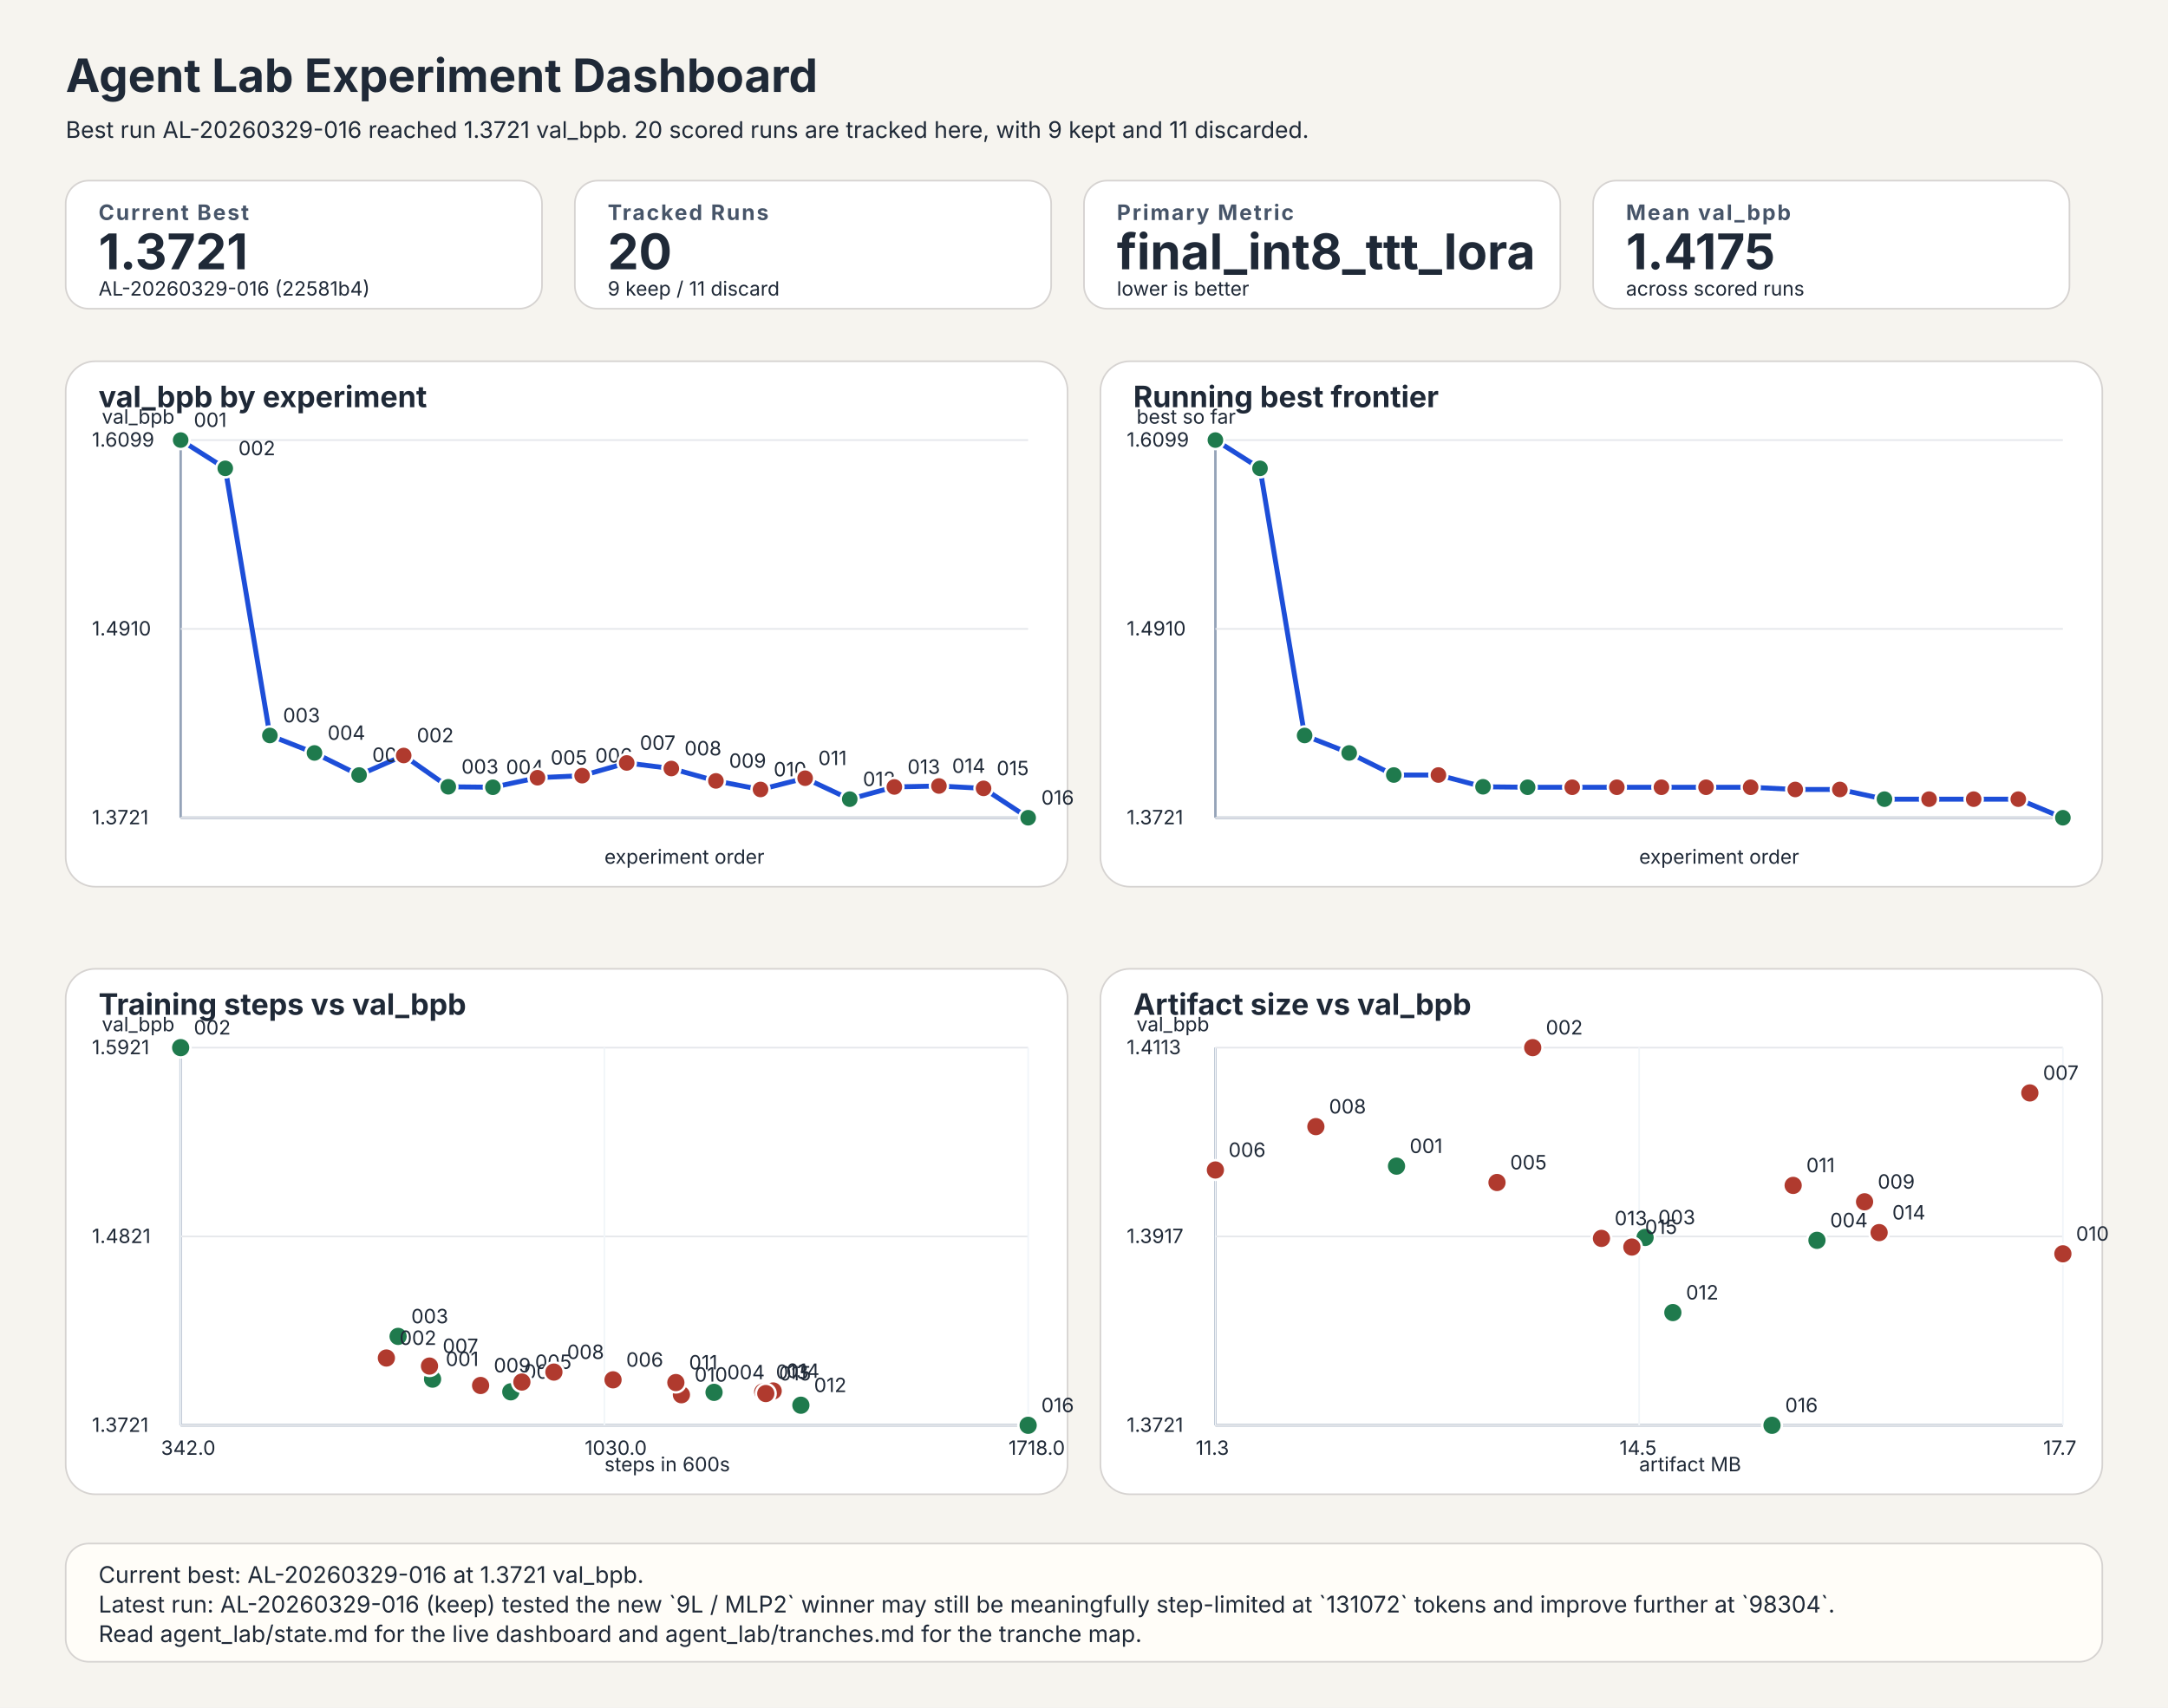
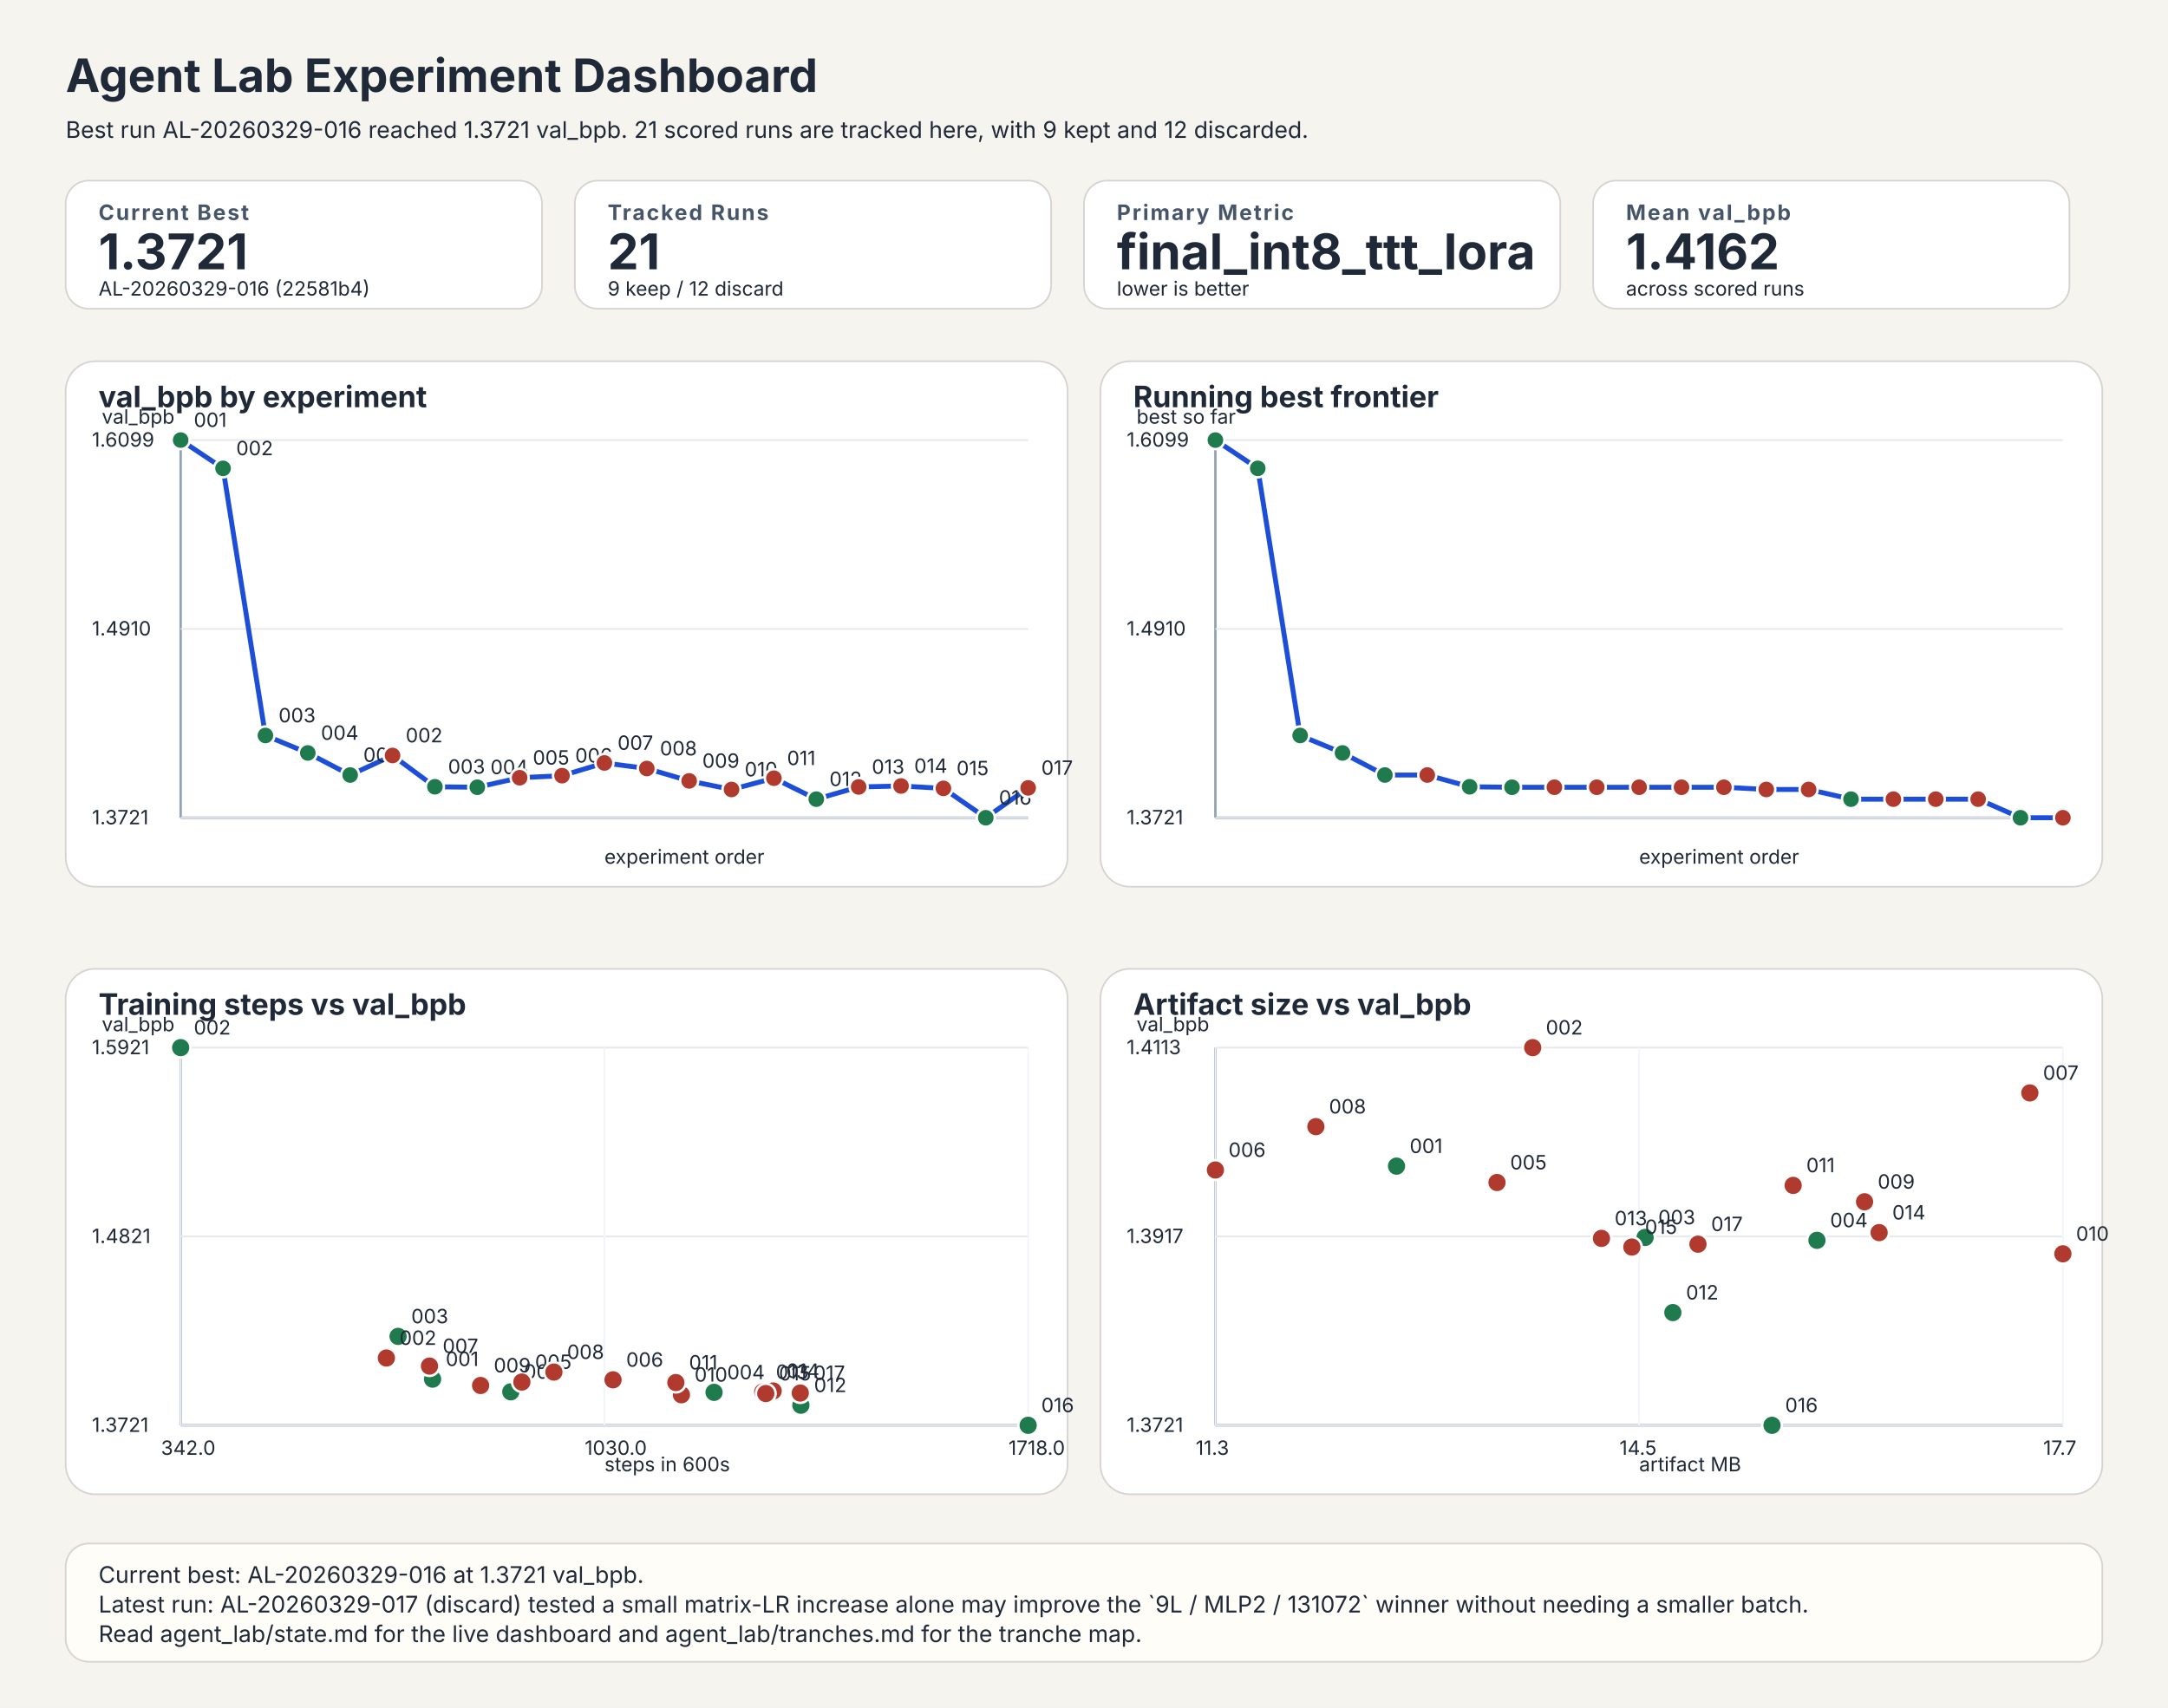
<svg xmlns="http://www.w3.org/2000/svg" width="1320" height="1040" viewBox="0 0 1320 1040">
  <rect width="100%" height="100%" fill="#f6f4ef" />
  <style>text{font-family:ui-sans-serif,system-ui,-apple-system,BlinkMacSystemFont,"Segoe UI",sans-serif;fill:#1f2937}.small{font-size:12px}.body{font-size:14px}.label{font-size:15px;font-weight:600}.title{font-size:28px;font-weight:700}.cardtitle{font-size:13px;font-weight:700;letter-spacing:.08em;text-transform:uppercase;fill:#475569}.metric{font-size:30px;font-weight:700}.paneltitle{font-size:18px;font-weight:700}</style>
  <text x="40" y="56" class="title">Agent Lab Experiment Dashboard</text>
-   <text x="40" y="84" class="body">Best run AL-20260329-016 reached 1.3721 val_bpb. 20 scored runs are tracked here, with 9 kept and 11 discarded.</text>
+   <text x="40" y="84" class="body">Best run AL-20260329-016 reached 1.3721 val_bpb. 21 scored runs are tracked here, with 9 kept and 12 discarded.</text>
  <rect x="40" y="110" width="290" height="78" rx="14" fill="#ffffff" stroke="#d6d3d1" />
  <text x="60" y="134" class="cardtitle">Current Best</text>
  <text x="60" y="164" class="metric">1.3721</text>
  <text x="60" y="180" class="small">AL-20260329-016 (22581b4)</text>
  <rect x="350" y="110" width="290" height="78" rx="14" fill="#ffffff" stroke="#d6d3d1" />
  <text x="370" y="134" class="cardtitle">Tracked Runs</text>
-   <text x="370" y="164" class="metric">20</text>
-   <text x="370" y="180" class="small">9 keep / 11 discard</text>
+   <text x="370" y="164" class="metric">21</text>
+   <text x="370" y="180" class="small">9 keep / 12 discard</text>
  <rect x="660" y="110" width="290" height="78" rx="14" fill="#ffffff" stroke="#d6d3d1" />
  <text x="680" y="134" class="cardtitle">Primary Metric</text>
  <text x="680" y="164" class="metric">final_int8_ttt_lora</text>
  <text x="680" y="180" class="small">lower is better</text>
  <rect x="970" y="110" width="290" height="78" rx="14" fill="#ffffff" stroke="#d6d3d1" />
  <text x="990" y="134" class="cardtitle">Mean val_bpb</text>
-   <text x="990" y="164" class="metric">1.4175</text>
+   <text x="990" y="164" class="metric">1.4162</text>
  <text x="990" y="180" class="small">across scored runs</text>
  <rect x="40" y="220" width="610" height="320" rx="18" fill="#ffffff" stroke="#d6d3d1" />
  <text x="60" y="248" class="paneltitle">val_bpb by experiment</text>
  <line x1="110" y1="498" x2="626" y2="498" stroke="#94a3b8" stroke-width="1.5" />
  <line x1="110" y1="498" x2="110" y2="268" stroke="#94a3b8" stroke-width="1.5" />
  <text x="368.00" y="526.00" class="small">experiment order</text>
  <text x="62.00" y="258.00" class="small">val_bpb</text>
  <line x1="110" y1="498.00" x2="626" y2="498.00" stroke="#e5e7eb" stroke-width="1" />
  <text x="56.00" y="502.00" class="small">1.3721</text>
  <line x1="110" y1="383.00" x2="626" y2="383.00" stroke="#e5e7eb" stroke-width="1" />
  <text x="56.00" y="387.00" class="small">1.4910</text>
  <line x1="110" y1="268.00" x2="626" y2="268.00" stroke="#e5e7eb" stroke-width="1" />
  <text x="56.00" y="272.00" class="small">1.6099</text>
-   <polyline fill="none" stroke="#1d4ed8" stroke-width="3" points="110.00,268.00 137.16,285.22 164.32,447.90 191.47,458.54 218.63,471.98 245.79,460.09 272.95,479.14 300.11,479.43 327.26,473.63 354.42,472.37 381.58,464.63 408.74,468.02 435.89,475.56 463.05,480.78 490.21,473.92 517.37,486.68 544.53,479.24 571.68,478.66 598.84,480.11 626.00,498.00" />
+   <polyline fill="none" stroke="#1d4ed8" stroke-width="3" points="110.00,268.00 135.80,285.22 161.60,447.90 187.40,458.54 213.20,471.98 239.00,460.09 264.80,479.14 290.60,479.43 316.40,473.63 342.20,472.37 368.00,464.63 393.80,468.02 419.60,475.56 445.40,480.78 471.20,473.92 497.00,486.68 522.80,479.24 548.60,478.66 574.40,480.11 600.20,498.00 626.00,479.82" />
  <circle cx="110.00" cy="268.00" r="5.5" fill="#1f7a4d" stroke="#ffffff" stroke-width="1.5" />
  <text x="118.00" y="260.00" class="small">001</text>
-   <circle cx="137.16" cy="285.22" r="5.5" fill="#1f7a4d" stroke="#ffffff" stroke-width="1.5" />
-   <text x="145.16" y="277.22" class="small">002</text>
-   <circle cx="164.32" cy="447.90" r="5.5" fill="#1f7a4d" stroke="#ffffff" stroke-width="1.5" />
-   <text x="172.32" y="439.90" class="small">003</text>
-   <circle cx="191.47" cy="458.54" r="5.5" fill="#1f7a4d" stroke="#ffffff" stroke-width="1.5" />
-   <text x="199.47" y="450.54" class="small">004</text>
-   <circle cx="218.63" cy="471.98" r="5.5" fill="#1f7a4d" stroke="#ffffff" stroke-width="1.5" />
-   <text x="226.63" y="463.98" class="small">001</text>
-   <circle cx="245.79" cy="460.09" r="5.5" fill="#b03a2e" stroke="#ffffff" stroke-width="1.5" />
-   <text x="253.79" y="452.09" class="small">002</text>
-   <circle cx="272.95" cy="479.14" r="5.5" fill="#1f7a4d" stroke="#ffffff" stroke-width="1.5" />
-   <text x="280.95" y="471.14" class="small">003</text>
-   <circle cx="300.11" cy="479.43" r="5.5" fill="#1f7a4d" stroke="#ffffff" stroke-width="1.5" />
-   <text x="308.11" y="471.43" class="small">004</text>
-   <circle cx="327.26" cy="473.63" r="5.5" fill="#b03a2e" stroke="#ffffff" stroke-width="1.5" />
-   <text x="335.26" y="465.63" class="small">005</text>
-   <circle cx="354.42" cy="472.37" r="5.5" fill="#b03a2e" stroke="#ffffff" stroke-width="1.5" />
-   <text x="362.42" y="464.37" class="small">006</text>
-   <circle cx="381.58" cy="464.63" r="5.5" fill="#b03a2e" stroke="#ffffff" stroke-width="1.5" />
-   <text x="389.58" y="456.63" class="small">007</text>
-   <circle cx="408.74" cy="468.02" r="5.5" fill="#b03a2e" stroke="#ffffff" stroke-width="1.5" />
-   <text x="416.74" y="460.02" class="small">008</text>
-   <circle cx="435.89" cy="475.56" r="5.5" fill="#b03a2e" stroke="#ffffff" stroke-width="1.5" />
-   <text x="443.89" y="467.56" class="small">009</text>
-   <circle cx="463.05" cy="480.78" r="5.5" fill="#b03a2e" stroke="#ffffff" stroke-width="1.5" />
-   <text x="471.05" y="472.78" class="small">010</text>
-   <circle cx="490.21" cy="473.92" r="5.5" fill="#b03a2e" stroke="#ffffff" stroke-width="1.5" />
-   <text x="498.21" y="465.92" class="small">011</text>
-   <circle cx="517.37" cy="486.68" r="5.5" fill="#1f7a4d" stroke="#ffffff" stroke-width="1.5" />
-   <text x="525.37" y="478.68" class="small">012</text>
-   <circle cx="544.53" cy="479.24" r="5.5" fill="#b03a2e" stroke="#ffffff" stroke-width="1.5" />
-   <text x="552.53" y="471.24" class="small">013</text>
-   <circle cx="571.68" cy="478.66" r="5.5" fill="#b03a2e" stroke="#ffffff" stroke-width="1.5" />
-   <text x="579.68" y="470.66" class="small">014</text>
-   <circle cx="598.84" cy="480.11" r="5.5" fill="#b03a2e" stroke="#ffffff" stroke-width="1.5" />
-   <text x="606.84" y="472.11" class="small">015</text>
-   <circle cx="626.00" cy="498.00" r="5.5" fill="#1f7a4d" stroke="#ffffff" stroke-width="1.5" />
-   <text x="634.00" y="490.00" class="small">016</text>
+   <circle cx="135.80" cy="285.22" r="5.5" fill="#1f7a4d" stroke="#ffffff" stroke-width="1.5" />
+   <text x="143.80" y="277.22" class="small">002</text>
+   <circle cx="161.60" cy="447.90" r="5.5" fill="#1f7a4d" stroke="#ffffff" stroke-width="1.5" />
+   <text x="169.60" y="439.90" class="small">003</text>
+   <circle cx="187.40" cy="458.54" r="5.5" fill="#1f7a4d" stroke="#ffffff" stroke-width="1.5" />
+   <text x="195.40" y="450.54" class="small">004</text>
+   <circle cx="213.20" cy="471.98" r="5.5" fill="#1f7a4d" stroke="#ffffff" stroke-width="1.5" />
+   <text x="221.20" y="463.98" class="small">001</text>
+   <circle cx="239.00" cy="460.09" r="5.5" fill="#b03a2e" stroke="#ffffff" stroke-width="1.5" />
+   <text x="247.00" y="452.09" class="small">002</text>
+   <circle cx="264.80" cy="479.14" r="5.5" fill="#1f7a4d" stroke="#ffffff" stroke-width="1.5" />
+   <text x="272.80" y="471.14" class="small">003</text>
+   <circle cx="290.60" cy="479.43" r="5.5" fill="#1f7a4d" stroke="#ffffff" stroke-width="1.5" />
+   <text x="298.60" y="471.43" class="small">004</text>
+   <circle cx="316.40" cy="473.63" r="5.5" fill="#b03a2e" stroke="#ffffff" stroke-width="1.5" />
+   <text x="324.40" y="465.63" class="small">005</text>
+   <circle cx="342.20" cy="472.37" r="5.5" fill="#b03a2e" stroke="#ffffff" stroke-width="1.5" />
+   <text x="350.20" y="464.37" class="small">006</text>
+   <circle cx="368.00" cy="464.63" r="5.5" fill="#b03a2e" stroke="#ffffff" stroke-width="1.5" />
+   <text x="376.00" y="456.63" class="small">007</text>
+   <circle cx="393.80" cy="468.02" r="5.5" fill="#b03a2e" stroke="#ffffff" stroke-width="1.5" />
+   <text x="401.80" y="460.02" class="small">008</text>
+   <circle cx="419.60" cy="475.56" r="5.5" fill="#b03a2e" stroke="#ffffff" stroke-width="1.5" />
+   <text x="427.60" y="467.56" class="small">009</text>
+   <circle cx="445.40" cy="480.78" r="5.5" fill="#b03a2e" stroke="#ffffff" stroke-width="1.5" />
+   <text x="453.40" y="472.78" class="small">010</text>
+   <circle cx="471.20" cy="473.92" r="5.5" fill="#b03a2e" stroke="#ffffff" stroke-width="1.5" />
+   <text x="479.20" y="465.92" class="small">011</text>
+   <circle cx="497.00" cy="486.68" r="5.5" fill="#1f7a4d" stroke="#ffffff" stroke-width="1.5" />
+   <text x="505.00" y="478.68" class="small">012</text>
+   <circle cx="522.80" cy="479.24" r="5.5" fill="#b03a2e" stroke="#ffffff" stroke-width="1.5" />
+   <text x="530.80" y="471.24" class="small">013</text>
+   <circle cx="548.60" cy="478.66" r="5.5" fill="#b03a2e" stroke="#ffffff" stroke-width="1.5" />
+   <text x="556.60" y="470.66" class="small">014</text>
+   <circle cx="574.40" cy="480.11" r="5.5" fill="#b03a2e" stroke="#ffffff" stroke-width="1.5" />
+   <text x="582.40" y="472.11" class="small">015</text>
+   <circle cx="600.20" cy="498.00" r="5.5" fill="#1f7a4d" stroke="#ffffff" stroke-width="1.5" />
+   <text x="608.20" y="490.00" class="small">016</text>
+   <circle cx="626.00" cy="479.82" r="5.5" fill="#b03a2e" stroke="#ffffff" stroke-width="1.5" />
+   <text x="634.00" y="471.82" class="small">017</text>
  <rect x="670" y="220" width="610" height="320" rx="18" fill="#ffffff" stroke="#d6d3d1" />
  <text x="690" y="248" class="paneltitle">Running best frontier</text>
  <line x1="740" y1="498" x2="1256" y2="498" stroke="#94a3b8" stroke-width="1.5" />
  <line x1="740" y1="498" x2="740" y2="268" stroke="#94a3b8" stroke-width="1.5" />
  <text x="998.00" y="526.00" class="small">experiment order</text>
  <text x="692.00" y="258.00" class="small">best so far</text>
  <line x1="740" y1="498.00" x2="1256" y2="498.00" stroke="#e5e7eb" stroke-width="1" />
  <text x="686.00" y="502.00" class="small">1.3721</text>
  <line x1="740" y1="383.00" x2="1256" y2="383.00" stroke="#e5e7eb" stroke-width="1" />
  <text x="686.00" y="387.00" class="small">1.4910</text>
  <line x1="740" y1="268.00" x2="1256" y2="268.00" stroke="#e5e7eb" stroke-width="1" />
  <text x="686.00" y="272.00" class="small">1.6099</text>
-   <polyline fill="none" stroke="#1d4ed8" stroke-width="3" points="740.00,268.00 767.16,285.22 794.32,447.90 821.47,458.54 848.63,471.98 875.79,471.98 902.95,479.14 930.11,479.43 957.26,479.43 984.42,479.43 1011.58,479.43 1038.74,479.43 1065.89,479.43 1093.05,480.78 1120.21,480.78 1147.37,486.68 1174.53,486.68 1201.68,486.68 1228.84,486.68 1256.00,498.00" />
+   <polyline fill="none" stroke="#1d4ed8" stroke-width="3" points="740.00,268.00 765.80,285.22 791.60,447.90 817.40,458.54 843.20,471.98 869.00,471.98 894.80,479.14 920.60,479.43 946.40,479.43 972.20,479.43 998.00,479.43 1023.80,479.43 1049.60,479.43 1075.40,480.78 1101.20,480.78 1127.00,486.68 1152.80,486.68 1178.60,486.68 1204.40,486.68 1230.20,498.00 1256.00,498.00" />
  <circle cx="740.00" cy="268.00" r="5.5" fill="#1f7a4d" stroke="#ffffff" stroke-width="1.5" />
-   <circle cx="767.16" cy="285.22" r="5.5" fill="#1f7a4d" stroke="#ffffff" stroke-width="1.5" />
-   <circle cx="794.32" cy="447.90" r="5.5" fill="#1f7a4d" stroke="#ffffff" stroke-width="1.5" />
-   <circle cx="821.47" cy="458.54" r="5.5" fill="#1f7a4d" stroke="#ffffff" stroke-width="1.5" />
-   <circle cx="848.63" cy="471.98" r="5.5" fill="#1f7a4d" stroke="#ffffff" stroke-width="1.5" />
-   <circle cx="875.79" cy="471.98" r="5.5" fill="#b03a2e" stroke="#ffffff" stroke-width="1.5" />
-   <circle cx="902.95" cy="479.14" r="5.5" fill="#1f7a4d" stroke="#ffffff" stroke-width="1.5" />
-   <circle cx="930.11" cy="479.43" r="5.5" fill="#1f7a4d" stroke="#ffffff" stroke-width="1.5" />
-   <circle cx="957.26" cy="479.43" r="5.5" fill="#b03a2e" stroke="#ffffff" stroke-width="1.5" />
-   <circle cx="984.42" cy="479.43" r="5.5" fill="#b03a2e" stroke="#ffffff" stroke-width="1.5" />
-   <circle cx="1011.58" cy="479.43" r="5.5" fill="#b03a2e" stroke="#ffffff" stroke-width="1.5" />
-   <circle cx="1038.74" cy="479.43" r="5.5" fill="#b03a2e" stroke="#ffffff" stroke-width="1.5" />
-   <circle cx="1065.89" cy="479.43" r="5.5" fill="#b03a2e" stroke="#ffffff" stroke-width="1.5" />
-   <circle cx="1093.05" cy="480.78" r="5.5" fill="#b03a2e" stroke="#ffffff" stroke-width="1.5" />
-   <circle cx="1120.21" cy="480.78" r="5.5" fill="#b03a2e" stroke="#ffffff" stroke-width="1.5" />
-   <circle cx="1147.37" cy="486.68" r="5.5" fill="#1f7a4d" stroke="#ffffff" stroke-width="1.5" />
-   <circle cx="1174.53" cy="486.68" r="5.5" fill="#b03a2e" stroke="#ffffff" stroke-width="1.5" />
-   <circle cx="1201.68" cy="486.68" r="5.5" fill="#b03a2e" stroke="#ffffff" stroke-width="1.5" />
-   <circle cx="1228.84" cy="486.68" r="5.5" fill="#b03a2e" stroke="#ffffff" stroke-width="1.5" />
-   <circle cx="1256.00" cy="498.00" r="5.5" fill="#1f7a4d" stroke="#ffffff" stroke-width="1.5" />
+   <circle cx="765.80" cy="285.22" r="5.5" fill="#1f7a4d" stroke="#ffffff" stroke-width="1.5" />
+   <circle cx="791.60" cy="447.90" r="5.5" fill="#1f7a4d" stroke="#ffffff" stroke-width="1.5" />
+   <circle cx="817.40" cy="458.54" r="5.5" fill="#1f7a4d" stroke="#ffffff" stroke-width="1.5" />
+   <circle cx="843.20" cy="471.98" r="5.5" fill="#1f7a4d" stroke="#ffffff" stroke-width="1.5" />
+   <circle cx="869.00" cy="471.98" r="5.5" fill="#b03a2e" stroke="#ffffff" stroke-width="1.5" />
+   <circle cx="894.80" cy="479.14" r="5.5" fill="#1f7a4d" stroke="#ffffff" stroke-width="1.5" />
+   <circle cx="920.60" cy="479.43" r="5.5" fill="#1f7a4d" stroke="#ffffff" stroke-width="1.5" />
+   <circle cx="946.40" cy="479.43" r="5.5" fill="#b03a2e" stroke="#ffffff" stroke-width="1.5" />
+   <circle cx="972.20" cy="479.43" r="5.5" fill="#b03a2e" stroke="#ffffff" stroke-width="1.5" />
+   <circle cx="998.00" cy="479.43" r="5.5" fill="#b03a2e" stroke="#ffffff" stroke-width="1.5" />
+   <circle cx="1023.80" cy="479.43" r="5.5" fill="#b03a2e" stroke="#ffffff" stroke-width="1.5" />
+   <circle cx="1049.60" cy="479.43" r="5.5" fill="#b03a2e" stroke="#ffffff" stroke-width="1.5" />
+   <circle cx="1075.40" cy="480.78" r="5.5" fill="#b03a2e" stroke="#ffffff" stroke-width="1.5" />
+   <circle cx="1101.20" cy="480.78" r="5.5" fill="#b03a2e" stroke="#ffffff" stroke-width="1.5" />
+   <circle cx="1127.00" cy="486.68" r="5.5" fill="#1f7a4d" stroke="#ffffff" stroke-width="1.5" />
+   <circle cx="1152.80" cy="486.68" r="5.5" fill="#b03a2e" stroke="#ffffff" stroke-width="1.5" />
+   <circle cx="1178.60" cy="486.68" r="5.5" fill="#b03a2e" stroke="#ffffff" stroke-width="1.5" />
+   <circle cx="1204.40" cy="486.68" r="5.5" fill="#b03a2e" stroke="#ffffff" stroke-width="1.5" />
+   <circle cx="1230.20" cy="498.00" r="5.5" fill="#1f7a4d" stroke="#ffffff" stroke-width="1.5" />
+   <circle cx="1256.00" cy="498.00" r="5.5" fill="#b03a2e" stroke="#ffffff" stroke-width="1.5" />
  <rect x="40" y="590" width="610" height="320" rx="18" fill="#ffffff" stroke="#d6d3d1" />
  <text x="60" y="618" class="paneltitle">Training steps vs val_bpb</text>
  <line x1="110" y1="868" x2="626" y2="868" stroke="#94a3b8" stroke-width="1.5" />
  <line x1="110" y1="868" x2="110" y2="638" stroke="#94a3b8" stroke-width="1.5" />
  <text x="368.00" y="896.00" class="small">steps in 600s</text>
  <text x="62.00" y="628.00" class="small">val_bpb</text>
  <line x1="110" y1="868.00" x2="626" y2="868.00" stroke="#e5e7eb" stroke-width="1" />
  <text x="56.00" y="872.00" class="small">1.3721</text>
  <line x1="110" y1="753.00" x2="626" y2="753.00" stroke="#e5e7eb" stroke-width="1" />
  <text x="56.00" y="757.00" class="small">1.4821</text>
  <line x1="110" y1="638.00" x2="626" y2="638.00" stroke="#e5e7eb" stroke-width="1" />
  <text x="56.00" y="642.00" class="small">1.5921</text>
  <line x1="110.00" y1="868" x2="110.00" y2="638" stroke="#f1f5f9" stroke-width="1" />
  <text x="98.00" y="886.00" class="small">342.0</text>
  <line x1="368.00" y1="868" x2="368.00" y2="638" stroke="#f1f5f9" stroke-width="1" />
  <text x="356.00" y="886.00" class="small">1030.0</text>
  <line x1="626.00" y1="868" x2="626.00" y2="638" stroke="#f1f5f9" stroke-width="1" />
  <text x="614.00" y="886.00" class="small">1718.0</text>
  <circle cx="110.00" cy="638.00" r="6" fill="#1f7a4d" stroke="#ffffff" stroke-width="1.5" />
  <text x="118.00" y="630.00" class="small">002</text>
  <circle cx="242.38" cy="813.85" r="6" fill="#1f7a4d" stroke="#ffffff" stroke-width="1.5" />
  <text x="250.38" y="805.85" class="small">003</text>
  <circle cx="263.38" cy="839.88" r="6" fill="#1f7a4d" stroke="#ffffff" stroke-width="1.5" />
  <text x="271.38" y="831.88" class="small">001</text>
  <circle cx="235.25" cy="827.02" r="6" fill="#b03a2e" stroke="#ffffff" stroke-width="1.5" />
  <text x="243.25" y="819.02" class="small">002</text>
  <circle cx="311.00" cy="847.61" r="6" fill="#1f7a4d" stroke="#ffffff" stroke-width="1.5" />
  <text x="319.00" y="839.61" class="small">003</text>
  <circle cx="434.75" cy="847.93" r="6" fill="#1f7a4d" stroke="#ffffff" stroke-width="1.5" />
  <text x="442.75" y="839.93" class="small">004</text>
  <circle cx="317.75" cy="841.65" r="6" fill="#b03a2e" stroke="#ffffff" stroke-width="1.5" />
  <text x="325.75" y="833.65" class="small">005</text>
  <circle cx="373.25" cy="840.30" r="6" fill="#b03a2e" stroke="#ffffff" stroke-width="1.5" />
  <text x="381.25" y="832.30" class="small">006</text>
  <circle cx="261.50" cy="831.93" r="6" fill="#b03a2e" stroke="#ffffff" stroke-width="1.5" />
  <text x="269.50" y="823.93" class="small">007</text>
  <circle cx="337.25" cy="835.59" r="6" fill="#b03a2e" stroke="#ffffff" stroke-width="1.5" />
  <text x="345.25" y="827.59" class="small">008</text>
  <circle cx="292.62" cy="843.75" r="6" fill="#b03a2e" stroke="#ffffff" stroke-width="1.5" />
  <text x="300.62" y="835.75" class="small">009</text>
  <circle cx="414.88" cy="849.39" r="6" fill="#b03a2e" stroke="#ffffff" stroke-width="1.5" />
  <text x="422.88" y="841.39" class="small">010</text>
  <circle cx="411.50" cy="841.97" r="6" fill="#b03a2e" stroke="#ffffff" stroke-width="1.5" />
  <text x="419.50" y="833.97" class="small">011</text>
  <circle cx="487.62" cy="855.77" r="6" fill="#1f7a4d" stroke="#ffffff" stroke-width="1.5" />
  <text x="495.62" y="847.77" class="small">012</text>
  <circle cx="464.38" cy="847.72" r="6" fill="#b03a2e" stroke="#ffffff" stroke-width="1.5" />
  <text x="472.38" y="839.72" class="small">013</text>
  <circle cx="470.75" cy="847.09" r="6" fill="#b03a2e" stroke="#ffffff" stroke-width="1.5" />
  <text x="478.75" y="839.09" class="small">014</text>
  <circle cx="466.25" cy="848.66" r="6" fill="#b03a2e" stroke="#ffffff" stroke-width="1.5" />
  <text x="474.25" y="840.66" class="small">015</text>
  <circle cx="626.00" cy="868.00" r="6" fill="#1f7a4d" stroke="#ffffff" stroke-width="1.5" />
  <text x="634.00" y="860.00" class="small">016</text>
+   <circle cx="487.25" cy="848.35" r="6" fill="#b03a2e" stroke="#ffffff" stroke-width="1.5" />
+   <text x="495.25" y="840.35" class="small">017</text>
  <rect x="670" y="590" width="610" height="320" rx="18" fill="#ffffff" stroke="#d6d3d1" />
  <text x="690" y="618" class="paneltitle">Artifact size vs val_bpb</text>
  <line x1="740" y1="868" x2="1256" y2="868" stroke="#94a3b8" stroke-width="1.5" />
  <line x1="740" y1="868" x2="740" y2="638" stroke="#94a3b8" stroke-width="1.5" />
  <text x="998.00" y="896.00" class="small">artifact MB</text>
  <text x="692.00" y="628.00" class="small">val_bpb</text>
  <line x1="740" y1="868.00" x2="1256" y2="868.00" stroke="#e5e7eb" stroke-width="1" />
  <text x="686.00" y="872.00" class="small">1.3721</text>
  <line x1="740" y1="753.00" x2="1256" y2="753.00" stroke="#e5e7eb" stroke-width="1" />
  <text x="686.00" y="757.00" class="small">1.3917</text>
  <line x1="740" y1="638.00" x2="1256" y2="638.00" stroke="#e5e7eb" stroke-width="1" />
  <text x="686.00" y="642.00" class="small">1.4113</text>
  <line x1="740.00" y1="868" x2="740.00" y2="638" stroke="#f1f5f9" stroke-width="1" />
  <text x="728.00" y="886.00" class="small">11.3</text>
  <line x1="998.00" y1="868" x2="998.00" y2="638" stroke="#f1f5f9" stroke-width="1" />
  <text x="986.00" y="886.00" class="small">14.5</text>
  <line x1="1256.00" y1="868" x2="1256.00" y2="638" stroke="#f1f5f9" stroke-width="1" />
  <text x="1244.00" y="886.00" class="small">17.7</text>
  <circle cx="850.28" cy="710.17" r="6" fill="#1f7a4d" stroke="#ffffff" stroke-width="1.5" />
  <text x="858.28" y="702.17" class="small">001</text>
  <circle cx="933.20" cy="638.00" r="6" fill="#b03a2e" stroke="#ffffff" stroke-width="1.5" />
  <text x="941.20" y="630.00" class="small">002</text>
  <circle cx="1001.62" cy="753.59" r="6" fill="#1f7a4d" stroke="#ffffff" stroke-width="1.5" />
  <text x="1009.62" y="745.59" class="small">003</text>
  <circle cx="1106.27" cy="755.35" r="6" fill="#1f7a4d" stroke="#ffffff" stroke-width="1.5" />
  <text x="1114.27" y="747.35" class="small">004</text>
  <circle cx="911.46" cy="720.14" r="6" fill="#b03a2e" stroke="#ffffff" stroke-width="1.5" />
  <text x="919.46" y="712.14" class="small">005</text>
  <circle cx="740.00" cy="712.52" r="6" fill="#b03a2e" stroke="#ffffff" stroke-width="1.5" />
  <text x="748.00" y="704.52" class="small">006</text>
  <circle cx="1235.88" cy="665.58" r="6" fill="#b03a2e" stroke="#ffffff" stroke-width="1.5" />
  <text x="1243.88" y="657.58" class="small">007</text>
  <circle cx="801.18" cy="686.11" r="6" fill="#b03a2e" stroke="#ffffff" stroke-width="1.5" />
  <text x="809.18" y="678.11" class="small">008</text>
  <circle cx="1135.25" cy="731.88" r="6" fill="#b03a2e" stroke="#ffffff" stroke-width="1.5" />
  <text x="1143.25" y="723.88" class="small">009</text>
  <circle cx="1256.00" cy="763.56" r="6" fill="#b03a2e" stroke="#ffffff" stroke-width="1.5" />
  <text x="1264.00" y="755.56" class="small">010</text>
  <circle cx="1091.78" cy="721.90" r="6" fill="#b03a2e" stroke="#ffffff" stroke-width="1.5" />
  <text x="1099.78" y="713.90" class="small">011</text>
  <circle cx="1018.53" cy="799.35" r="6" fill="#1f7a4d" stroke="#ffffff" stroke-width="1.5" />
  <text x="1026.53" y="791.35" class="small">012</text>
  <circle cx="975.06" cy="754.17" r="6" fill="#b03a2e" stroke="#ffffff" stroke-width="1.5" />
  <text x="983.06" y="746.17" class="small">013</text>
  <circle cx="1144.11" cy="750.65" r="6" fill="#b03a2e" stroke="#ffffff" stroke-width="1.5" />
  <text x="1152.11" y="742.65" class="small">014</text>
  <circle cx="993.57" cy="759.45" r="6" fill="#b03a2e" stroke="#ffffff" stroke-width="1.5" />
  <text x="1001.57" y="751.45" class="small">015</text>
  <circle cx="1078.90" cy="868.00" r="6" fill="#1f7a4d" stroke="#ffffff" stroke-width="1.5" />
  <text x="1086.90" y="860.00" class="small">016</text>
+   <circle cx="1033.82" cy="757.69" r="6" fill="#b03a2e" stroke="#ffffff" stroke-width="1.5" />
+   <text x="1041.82" y="749.69" class="small">017</text>
  <rect x="40" y="940" width="1240" height="72" rx="14" fill="#fffdf8" stroke="#d6d3d1" />
  <text x="60" y="964" class="body">Current best: AL-20260329-016 at 1.3721 val_bpb.</text>
-   <text x="60" y="982" class="body">Latest run: AL-20260329-016 (keep) tested the new `9L / MLP2` winner may still be meaningfully step-limited at `131072` tokens and improve further at `98304`.</text>
+   <text x="60" y="982" class="body">Latest run: AL-20260329-017 (discard) tested a small matrix-LR increase alone may improve the `9L / MLP2 / 131072` winner without needing a smaller batch.</text>
  <text x="60" y="1000" class="body">Read agent_lab/state.md for the live dashboard and agent_lab/tranches.md for the tranche map.</text>
</svg>
